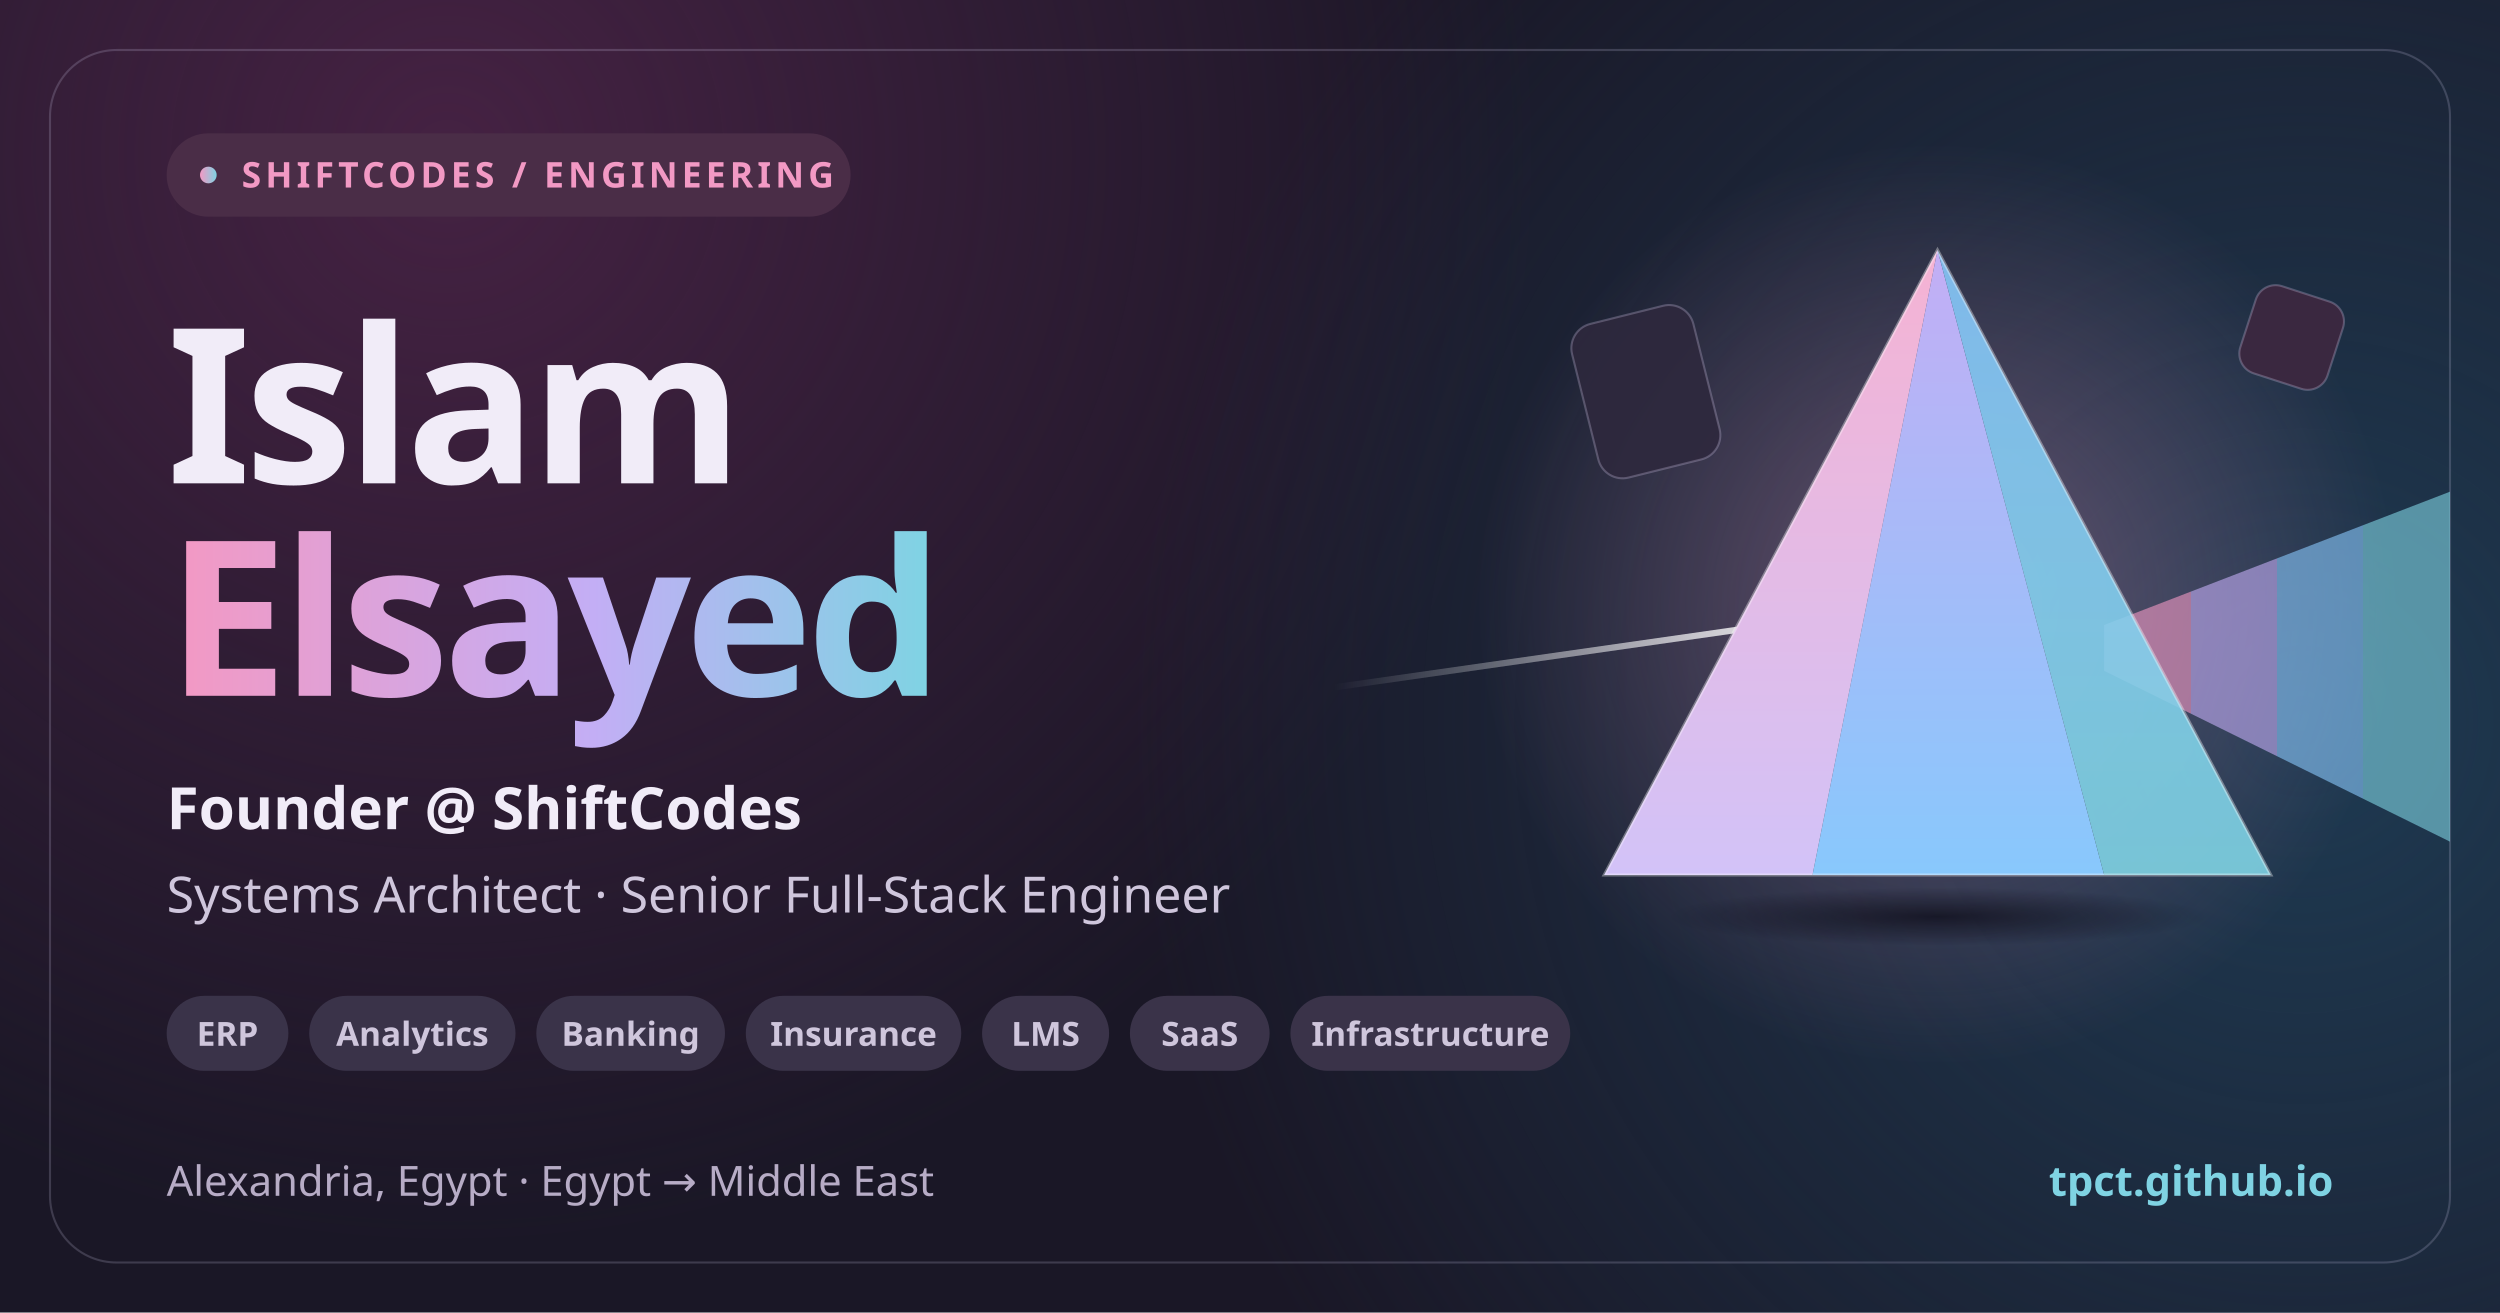
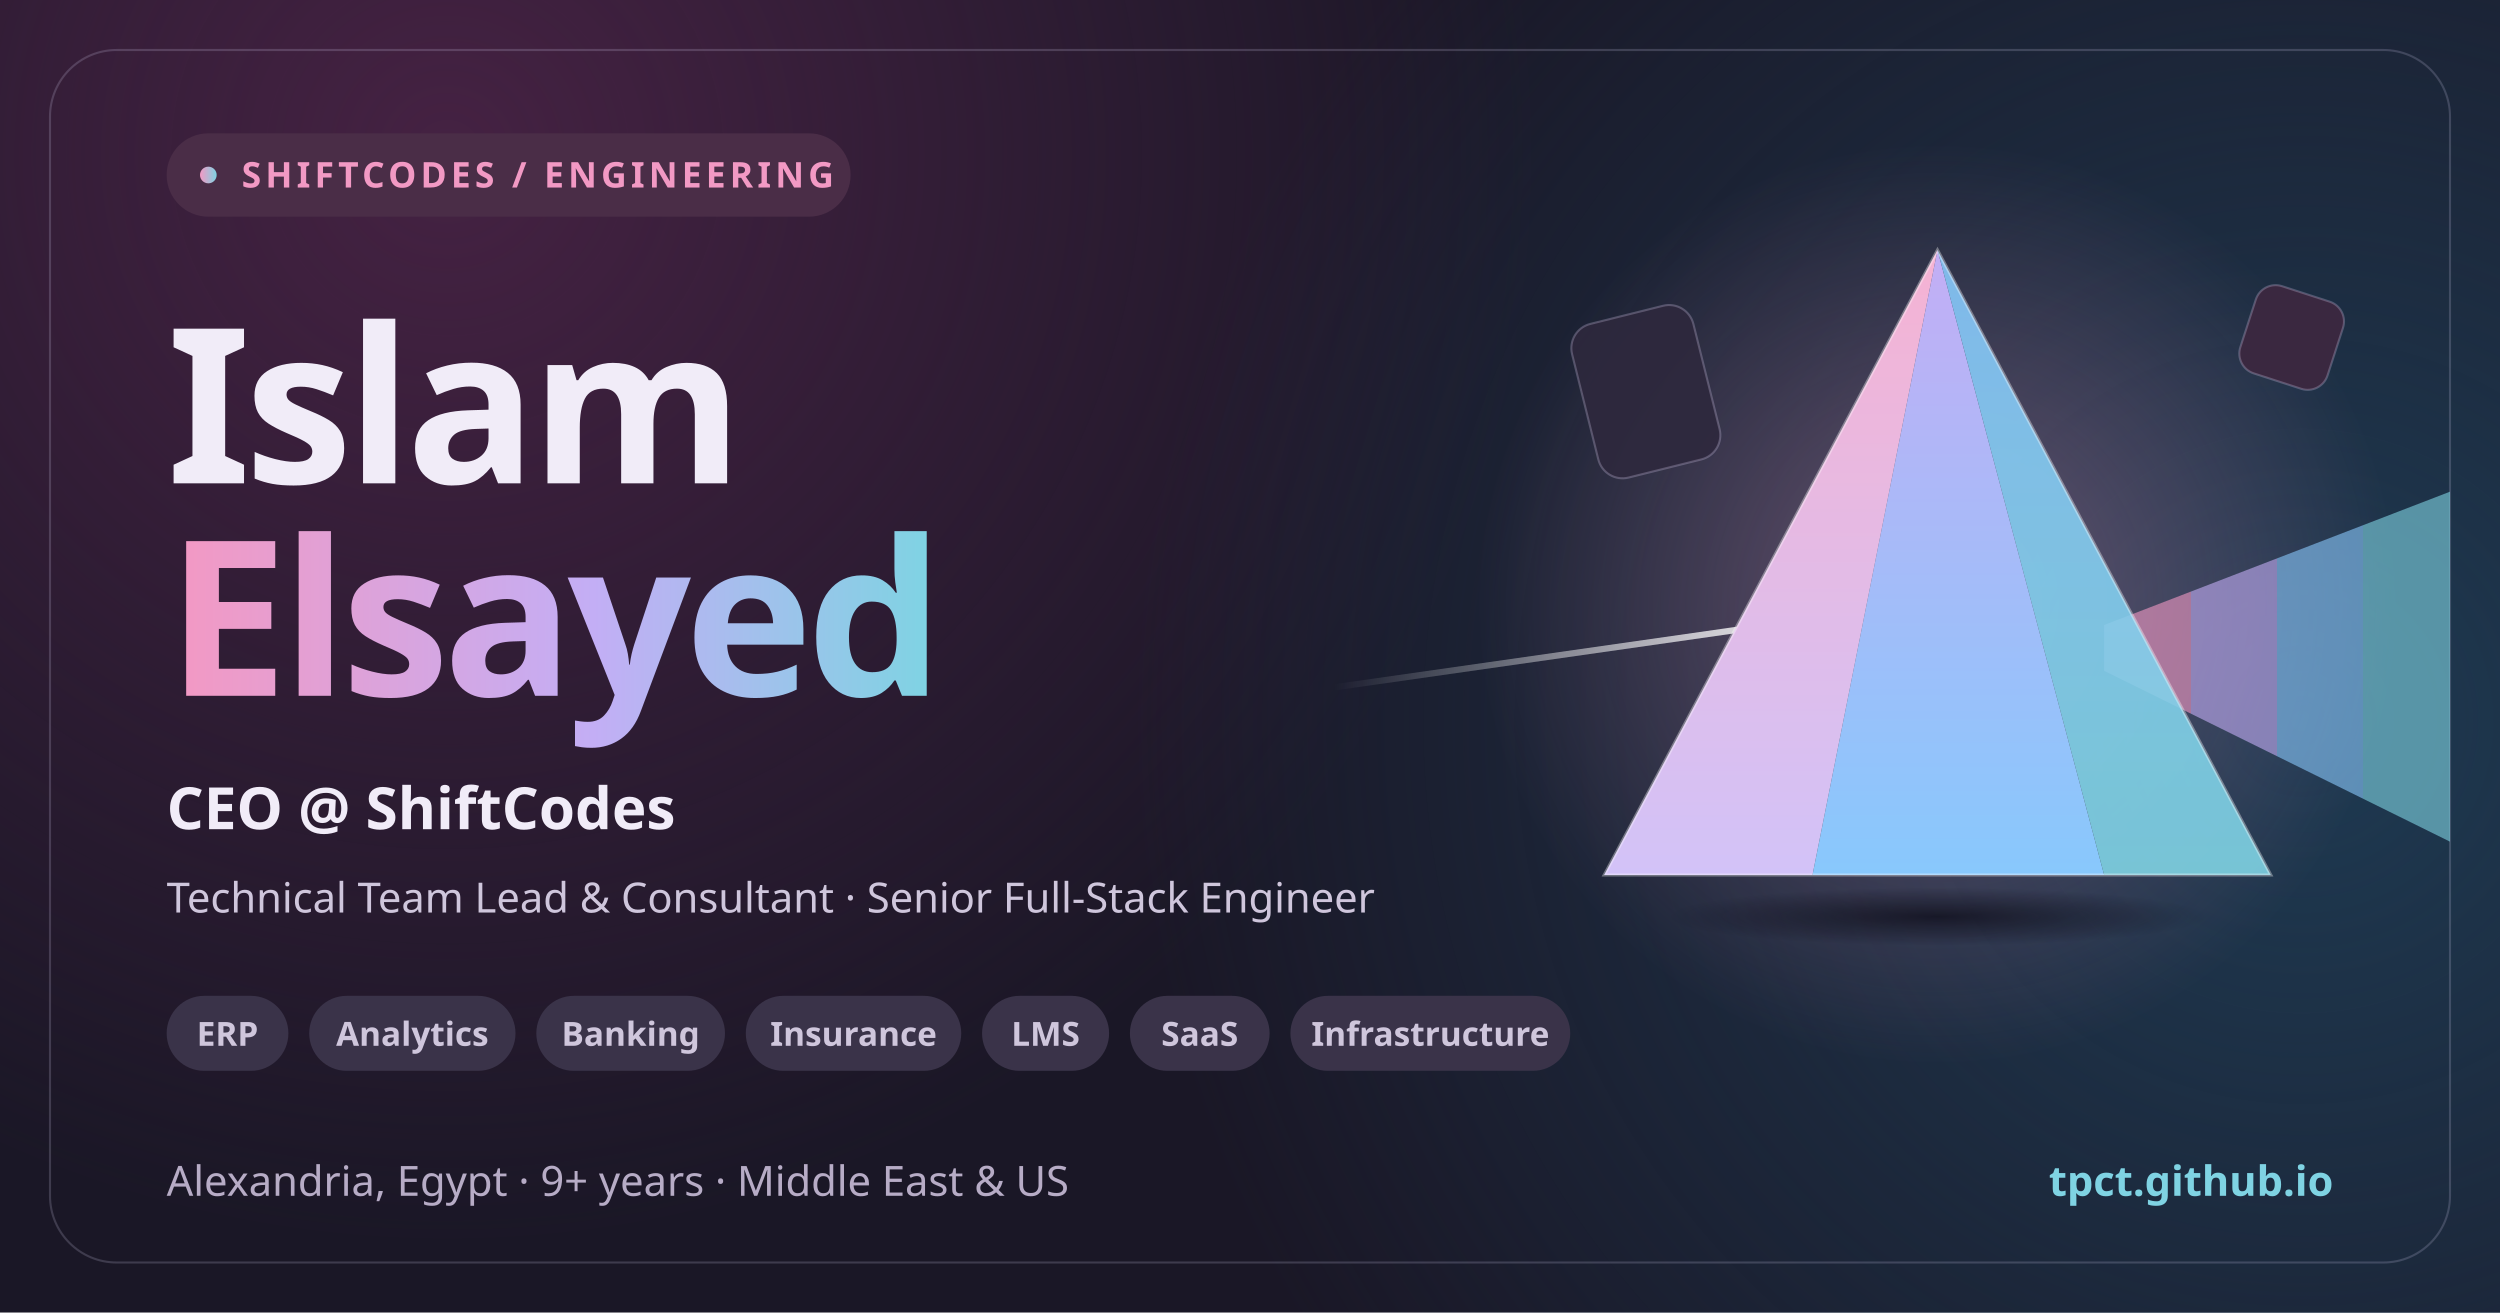
<svg xmlns="http://www.w3.org/2000/svg" width="1200" height="630" viewBox="0 0 1200 630">
  <defs>
    <radialGradient id="plum">
      <stop stop-color="#4A2346" stop-opacity=".9" />
      <stop offset="1" stop-color="#4A2346" stop-opacity="0" />
    </radialGradient>
    <radialGradient id="blue">
      <stop stop-color="#1E3A52" />
      <stop offset="1" stop-color="#1E3A52" stop-opacity="0" />
    </radialGradient>
    <radialGradient id="glow">
      <stop stop-color="#F299C4" stop-opacity=".35" />
      <stop offset="1" stop-color="#F299C4" stop-opacity="0" />
    </radialGradient>
    <radialGradient id="shadow">
      <stop stop-color="#04020C" stop-opacity=".6" />
      <stop offset="1" stop-color="#04020C" stop-opacity="0" />
    </radialGradient>
    <linearGradient id="name">
      <stop stop-color="#F299C4" />
      <stop offset=".55" stop-color="#C3AEF5" />
      <stop offset="1" stop-color="#7FD3E3" />
    </linearGradient>
    <linearGradient id="dot">
      <stop stop-color="#F299C4" />
      <stop offset="1" stop-color="#7FD3E3" />
    </linearGradient>
    <linearGradient id="beam">
      <stop stop-color="#FFFFFF" stop-opacity="0" />
      <stop offset="1" stop-color="#FFFFFF" stop-opacity=".85" />
    </linearGradient>
    <linearGradient id="spectrum">
      <stop stop-color="#F299C4" />
      <stop offset=".25" stop-color="#F299C4" />
      <stop offset=".25" stop-color="#C3AEF5" />
      <stop offset=".5" stop-color="#C3AEF5" />
      <stop offset=".5" stop-color="#88C8FC" />
      <stop offset=".75" stop-color="#88C8FC" />
      <stop offset=".75" stop-color="#7FD3E3" />
      <stop offset="1" stop-color="#7FD3E3" />
    </linearGradient>
    <linearGradient id="left" x2="0" y2="1">
      <stop stop-color="#F299C4" />
      <stop offset="1" stop-color="#C3AEF5" />
    </linearGradient>
    <linearGradient id="centre" x2="0" y2="1">
      <stop stop-color="#C3AEF5" />
      <stop offset="1" stop-color="#88C8FC" />
    </linearGradient>
    <linearGradient id="right" x2="0" y2="1">
      <stop stop-color="#88C8FC" />
      <stop offset="1" stop-color="#7FD3E3" />
    </linearGradient>
  </defs>
  <style>
@font-face{font-family:"Outfit";src:url('../../public/assets/fonts/outfit-var.woff2');font-weight:500 800}
@font-face{font-family:"Plus Jakarta Sans";src:url('../../public/assets/fonts/jakarta-var.woff2');font-weight:400 800}
- text{font-family:"Plus Jakarta Sans";fill:#F1ECF8}.eyebrow{font-size:17px;font-weight:800;letter-spacing:2px;fill:#F299C4}.name{font-family:"Outfit";font-size:104px;font-weight:800;letter-spacing:-3px}.last{fill:url(#name)}.role-main{font-size:28px;font-weight:600}.role-other{font-size:24px;font-weight:500;fill:#CFC6DC}.domain{font-size:16px;font-weight:600;fill:#CFC6DC}.location{font-size:20px;font-weight:500;fill:#B7ACC6}.host{font-size:20px;font-weight:700;fill:#7FD3E3}
+ text{font-family:"Plus Jakarta Sans";fill:#F1ECF8}.eyebrow{font-size:17px;font-weight:800;letter-spacing:2px;fill:#F299C4}.name{font-family:"Outfit";font-size:104px;font-weight:800;letter-spacing:-3px}.last{fill:url(#name)}.role-main{font-size:28px;font-weight:600}.role-other{font-size:20px;font-weight:500;fill:#CFC6DC}.domain{font-size:16px;font-weight:600;fill:#CFC6DC}.location{font-size:20px;font-weight:500;fill:#B7ACC6}.host{font-size:20px;font-weight:700;fill:#7FD3E3}
</style>
  <rect width="1200" height="630" fill="#1A1726" />
  <circle cx="216" cy="76" r="520" fill="url(#plum)" />
  <circle cx="1104" cy="346" r="560" fill="url(#blue)" />
  <rect x="24" y="24" width="1152" height="582" rx="32" fill="none" stroke="#E8DEFF" stroke-opacity=".18" />
  <circle cx="930" cy="290" r="220" fill="url(#glow)" />
  <path d="M640 330L850 300" stroke="url(#beam)" stroke-width="3" stroke-linecap="round" />
  <polygon points="1010,300 1176,236 1176,404 1010,322" fill="url(#spectrum)" opacity=".6" />
  <polygon points="930,120 870,420 770,420" fill="url(#left)" />
  <polygon points="930,120 1010,420 870,420" fill="url(#centre)" />
  <polygon points="930,120 1090,420 1010,420" fill="url(#right)" opacity=".9" />
  <polygon points="930,120 870,420 770,420" fill="#FFFFFF" opacity=".25" />
  <polygon points="930,120 1090,420 770,420" fill="none" stroke="#FFFFFF" stroke-opacity=".35" stroke-width="1.5" />
  <rect x="760" y="150" width="60" height="76" rx="12" transform="rotate(-14 790 188)" fill="#2E283D" fill-opacity=".9" stroke="#E8DEFF" stroke-opacity=".25" />
  <rect x="1078" y="140" width="44" height="44" rx="10" transform="rotate(18 1100 162)" fill="#3A2840" stroke="#E8DEFF" stroke-opacity=".25" />
  <ellipse cx="930" cy="440" rx="130" ry="14" fill="url(#shadow)" />
  <rect x="80" y="64" width="328.281" height="40" rx="20" fill="#4A2D47" />
  <circle cx="100" cy="84" r="4" fill="url(#dot)" />
  <text id="eyebrow" x="116" y="90" class="eyebrow">SHIFTCODES / ENGINEERING</text>
  <text id="name-0" x="80" y="232" class="name">Islam</text>
  <text id="name-1" x="80" y="334" class="name last">Elsayed</text>
-   <text id="role-0" x="80" y="398" class="role-main">Founder @ ShiftCodes</text>
-   <text id="role-1" x="80" y="438" class="role-other">Systems Architect · Senior Full-Stack Engineer</text>
+   <text id="role-0" x="80" y="398" class="role-main">CEO @ ShiftCodes</text>
+   <text id="role-1" x="80" y="438" class="role-other">Technical Team Lead &amp; Consultant · Senior Full-Stack Engineer</text>
  <rect x="80" y="478" width="58.422" height="36" rx="18" fill="#3A3349" />
  <text id="chip-0" x="109.211" y="502" text-anchor="middle" class="domain">ERP</text>
  <rect x="148.422" y="478" width="99.016" height="36" rx="18" fill="#3A3349" />
  <text id="chip-1" x="197.93" y="502" text-anchor="middle" class="domain">Analytics</text>
  <rect x="257.438" y="478" width="90.547" height="36" rx="18" fill="#3A3349" />
  <text id="chip-2" x="302.711" y="502" text-anchor="middle" class="domain">Banking</text>
  <rect x="357.984" y="478" width="103.408" height="36" rx="18" fill="#3A3349" />
  <text id="chip-3" x="409.688" y="502" text-anchor="middle" class="domain">Insurance</text>
-   <rect x="471.393" y="478" width="60.969" height="36" rx="18" fill="#3A3349" />
+   <rect x="471.392" y="478" width="60.969" height="36" rx="18" fill="#3A3349" />
  <text id="chip-4" x="501.877" y="502" text-anchor="middle" class="domain">LMS</text>
  <rect x="542.361" y="478" width="67.047" height="36" rx="18" fill="#3A3349" />
  <text id="chip-5" x="575.885" y="502" text-anchor="middle" class="domain">SaaS</text>
  <rect x="619.408" y="478" width="134.304" height="36" rx="18" fill="#3A3349" />
  <text id="chip-6" x="686.56" y="502" text-anchor="middle" class="domain">Infrastructure</text>
-   <text id="location" x="80" y="574" class="location">Alexandria, Egypt · Egypt → Middle East</text>
+   <text id="location" x="80" y="574" class="location">Alexandria, Egypt · 9+ years · Middle East &amp; US</text>
  <text id="host" x="1120" y="574" text-anchor="end" class="host">tpct.github.io</text>
</svg>
